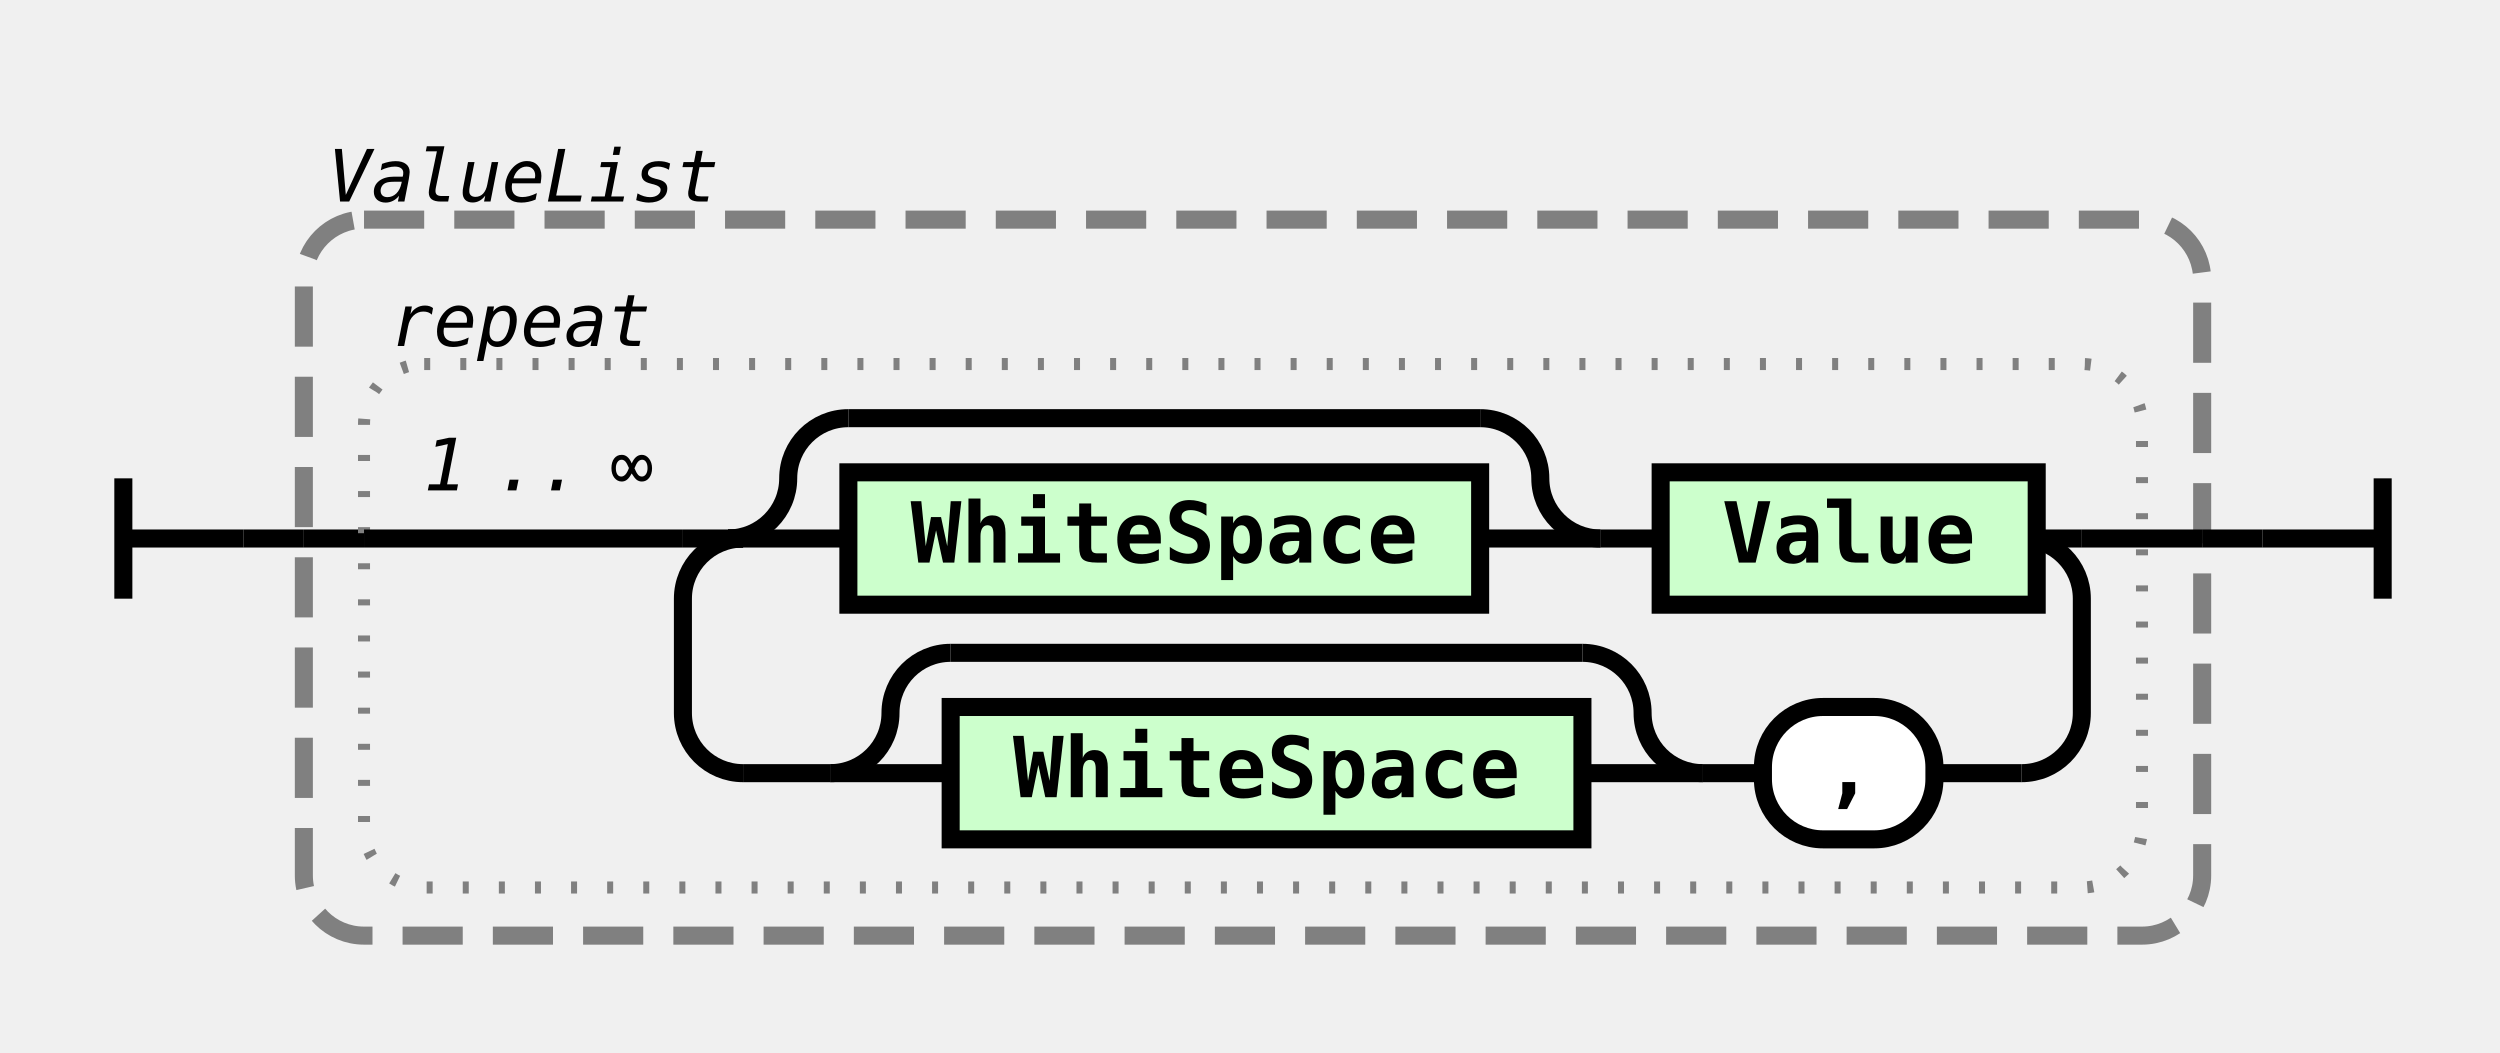
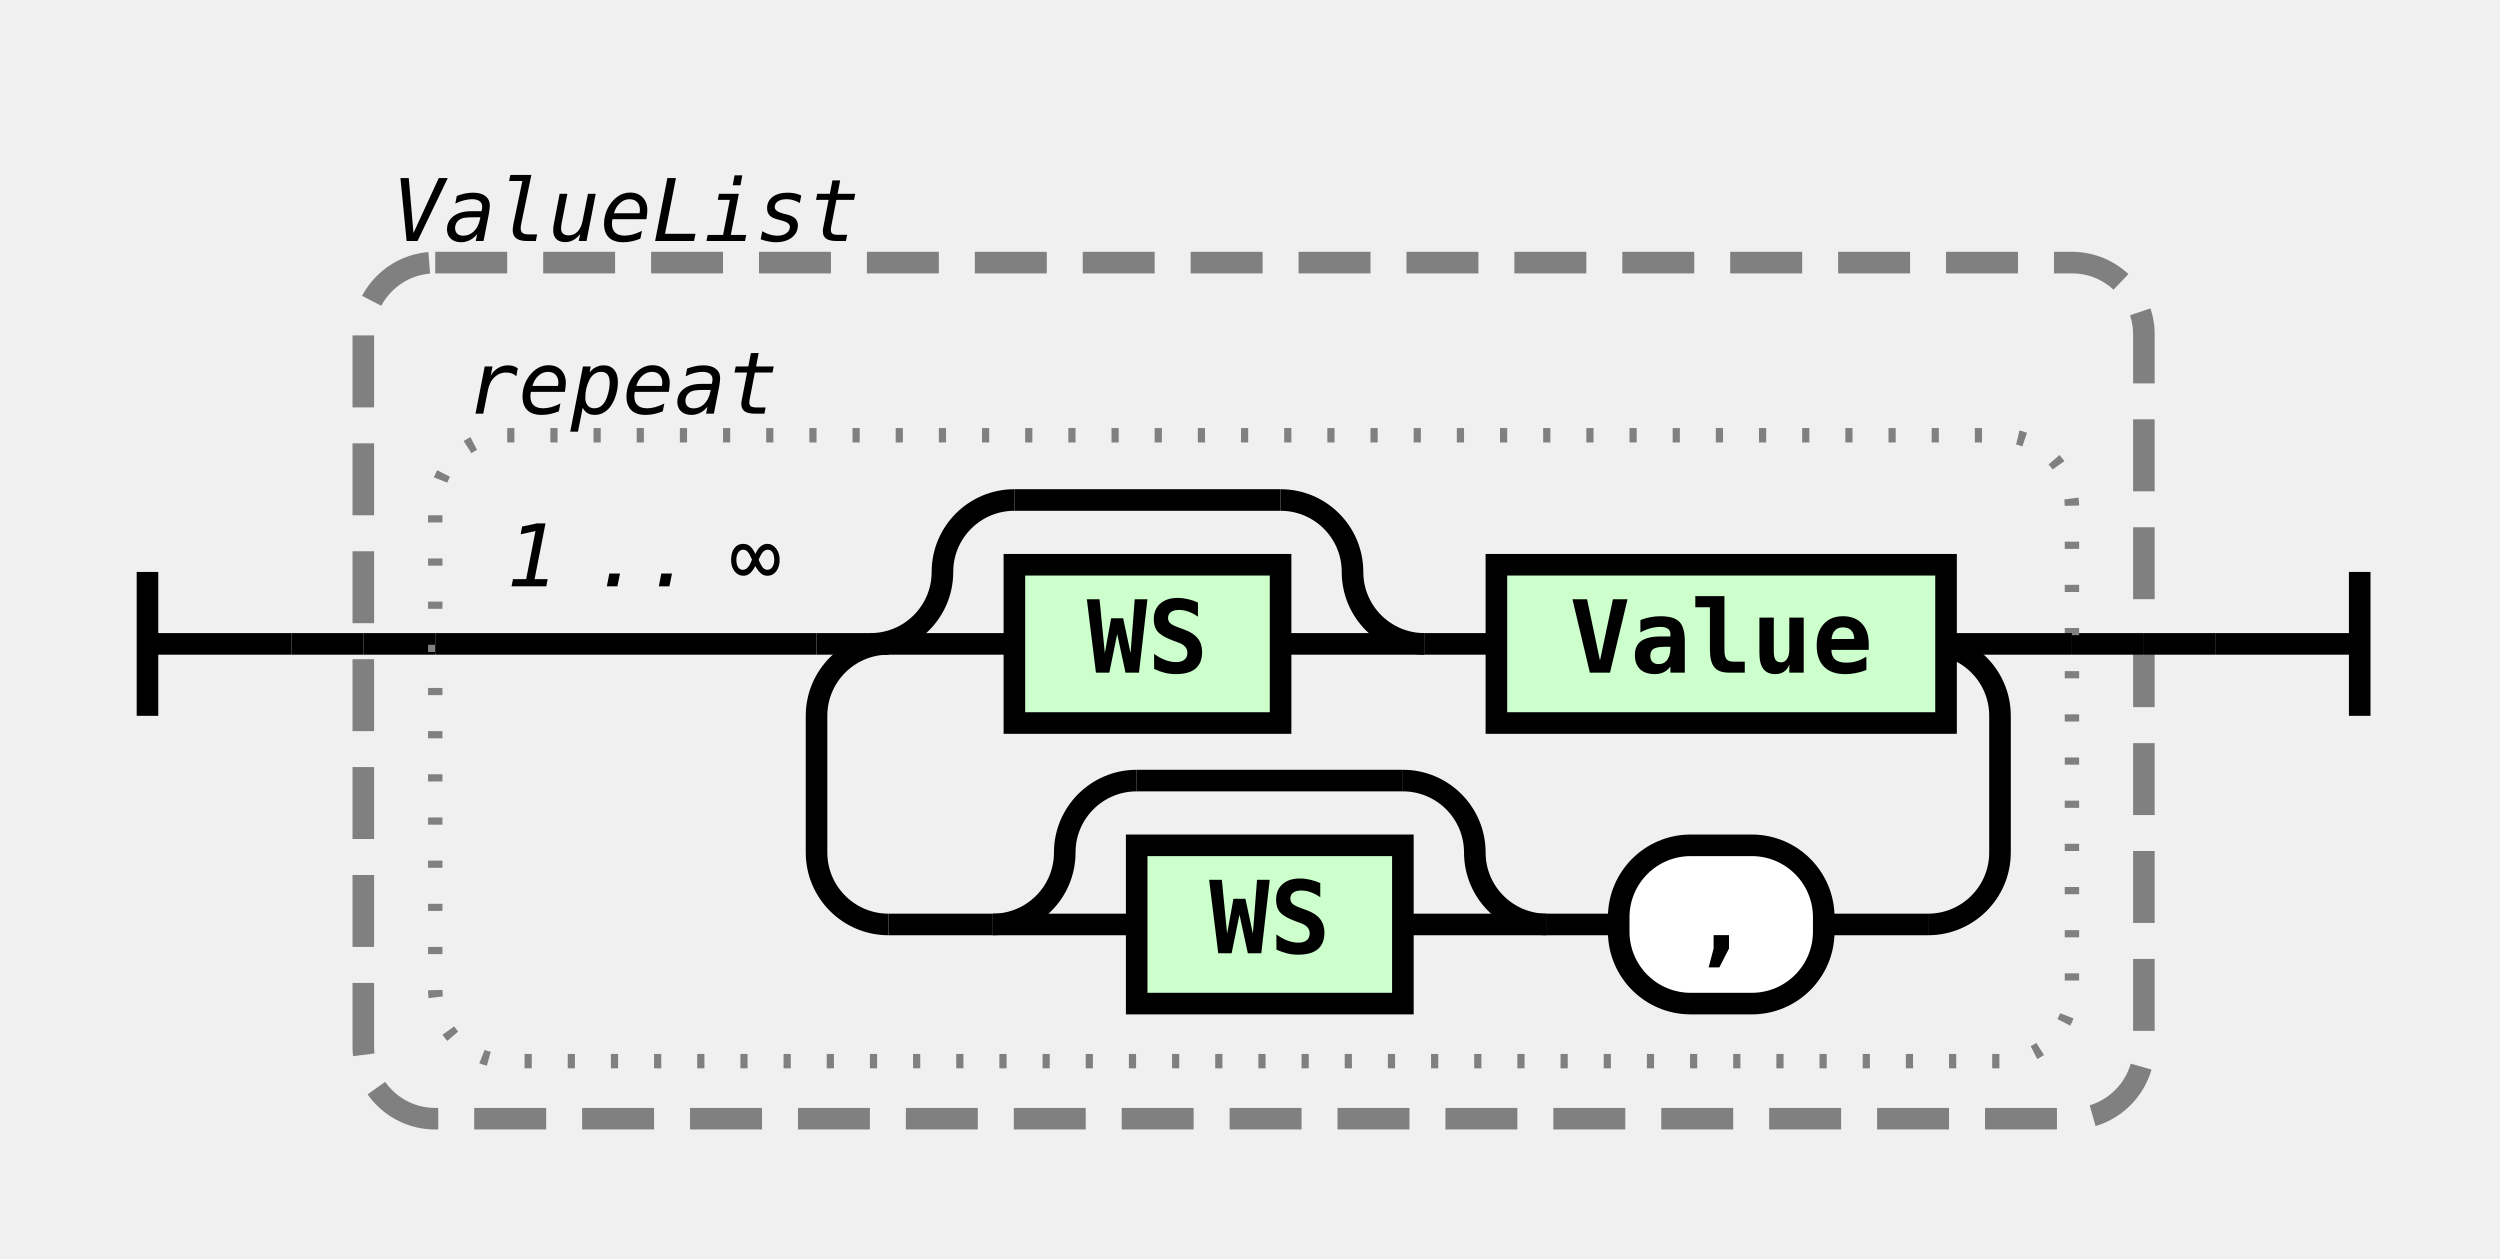
- <svg xmlns="http://www.w3.org/2000/svg" class="railroad-diagram" width="415.5" height="175" viewBox="0 0 415.5 175">
+ <svg xmlns="http://www.w3.org/2000/svg" class="railroad-diagram" width="347.5" height="175" viewBox="0 0 347.5 175">
  <g transform="translate(.5 .5)">
    <g class="Start">
      <path d="M20 79v20m0 -10h20" />
    </g>
    <path d="M40 89h10" />
    <g class="Group rule">
      <path d="M50 89h0" />
-       <path d="M365.5 89h0" />
-       <rect x="50" y="36" width="315.5" height="119" rx="10" ry="10" class="group-box" />
+       <path d="M297.5 89h0" />
+       <rect x="50" y="36" width="247.5" height="119" rx="10" ry="10" class="group-box" />
      <g class="Group repeat-box">
        <path d="M50 89h10" />
-         <path d="M355.5 89h10" />
-         <rect x="60" y="60" width="295.5" height="87" rx="10" ry="10" class="group-box" />
+         <path d="M287.5 89h10" />
+         <rect x="60" y="60" width="227.5" height="87" rx="10" ry="10" class="group-box" />
        <g class="OneOrMore">
          <path d="M60 89h53" />
-           <path d="M345.5 89h10" />
+           <path d="M277.5 89h10" />
          <g class="comment">
            <text x="73.5" y="81" class="comment">1</text>
          </g>
          <g class="comment range">
            <text x="89" y="81" class="comment">..</text>
          </g>
          <g class="comment">
            <text x="104.5" y="81" class="comment">∞</text>
          </g>
          <path d="M123 89a10 10 0 0 0 -10 10v19a10 10 0 0 0 10 10" />
          <g class="Sequence">
            <path d="M123 128h14.5" />
-             <path d="M321 128h14.5" />
+             <path d="M253 128h14.5" />
            <g class="Choice">
              <path d="M137.5 128h0" />
-               <path d="M282.5 128h0" />
+               <path d="M214.5 128h0" />
              <path d="M137.5 128a10 10 0 0 0 10 -10v0a10 10 0 0 1 10 -10" />
              <g class="Skip">
-                 <path d="M157.5 108h105" />
+                 <path d="M157.5 108h37" />
              </g>
-               <path d="M262.5 108a10 10 0 0 1 10 10v0a10 10 0 0 0 10 10" />
+               <path d="M194.5 108a10 10 0 0 1 10 10v0a10 10 0 0 0 10 10" />
              <path d="M137.5 128h20" />
              <g class="non-terminal rule-ref">
                <path d="M157.5 128h0" />
-                 <path d="M262.5 128h0" />
-                 <rect x="157.5" y="117" width="105" height="22" />
-                 <text x="210" y="132">WhiteSpace</text>
+                 <path d="M194.5 128h0" />
+                 <rect x="157.5" y="117" width="37" height="22" />
+                 <text x="176" y="132">WS</text>
              </g>
-               <path d="M262.5 128h20" />
+               <path d="M194.5 128h20" />
            </g>
-             <path d="M282.5 128h10" />
+             <path d="M214.5 128h10" />
            <g class="terminal literal">
-               <path d="M292.5 128h0" />
-               <path d="M321 128h0" />
-               <rect x="292.5" y="117" width="28.5" height="22" rx="10" ry="10" />
-               <text x="306.75" y="132">,</text>
+               <path d="M224.5 128h0" />
+               <path d="M253 128h0" />
+               <rect x="224.5" y="117" width="28.5" height="22" rx="10" ry="10" />
+               <text x="238.75" y="132">,</text>
            </g>
          </g>
-           <path d="M335.5 128a10 10 0 0 0 10 -10v-19a10 10 0 0 0 -10 -10" />
+           <path d="M267.5 128a10 10 0 0 0 10 -10v-19a10 10 0 0 0 -10 -10" />
          <path d="M113 89h10" />
-           <path d="M335.5 89h10" />
+           <path d="M267.5 89h10" />
          <g class="Sequence">
            <path d="M123 89h-2.5" />
-             <path d="M338 89h-2.5" />
+             <path d="M270 89h-2.5" />
            <g class="Choice">
              <path d="M120.5 89h0" />
-               <path d="M265.5 89h0" />
+               <path d="M197.5 89h0" />
              <path d="M120.5 89a10 10 0 0 0 10 -10v0a10 10 0 0 1 10 -10" />
              <g class="Skip">
-                 <path d="M140.5 69h105" />
+                 <path d="M140.5 69h37" />
              </g>
-               <path d="M245.5 69a10 10 0 0 1 10 10v0a10 10 0 0 0 10 10" />
+               <path d="M177.5 69a10 10 0 0 1 10 10v0a10 10 0 0 0 10 10" />
              <path d="M120.5 89h20" />
              <g class="non-terminal rule-ref">
                <path d="M140.5 89h0" />
-                 <path d="M245.5 89h0" />
-                 <rect x="140.5" y="78" width="105" height="22" />
-                 <text x="193" y="93">WhiteSpace</text>
+                 <path d="M177.5 89h0" />
+                 <rect x="140.5" y="78" width="37" height="22" />
+                 <text x="159" y="93">WS</text>
              </g>
-               <path d="M245.5 89h20" />
+               <path d="M177.5 89h20" />
            </g>
-             <path d="M265.5 89h10" />
+             <path d="M197.5 89h10" />
            <g class="non-terminal rule-ref">
-               <path d="M275.5 89h0" />
-               <path d="M338 89h0" />
-               <rect x="275.5" y="78" width="62.5" height="22" />
-               <text x="306.75" y="93">Value</text>
+               <path d="M207.5 89h0" />
+               <path d="M270 89h0" />
+               <rect x="207.5" y="78" width="62.5" height="22" />
+               <text x="238.75" y="93">Value</text>
            </g>
          </g>
        </g>
        <g class="comment">
          <path d="M60 52h0" />
          <path d="M112 52h0" />
          <text x="86" y="57" class="comment">repeat</text>
        </g>
      </g>
      <g class="comment">
        <path d="M50 28h0" />
        <path d="M123 28h0" />
        <text x="86.5" y="33" class="comment">ValueList</text>
      </g>
    </g>
-     <path d="M365.5 89h10" />
-     <path class="End" d="M 375.5 89 h 20 m 0 -10 v 20" />
+     <path d="M297.5 89h10" />
+     <path class="End" d="M 307.5 89 h 20 m 0 -10 v 20" />
  </g>
  <style>  svg {
    background-color: hsl(30,20%,95%);
  }
  path {
    stroke-width: 3;
    stroke: black;
    fill: rgba(0,0,0,0);
  }
  text {
    font: bold 14px monospace;
    text-anchor: middle;
    white-space: pre;
  }
  text.diagram-text {
    font-size: 12px;
  }
  text.diagram-arrow {
    font-size: 16px;
  }
  text.label {
    text-anchor: start;
  }
  text.comment {
    font: italic 12px monospace;
  }
  g.non-terminal text {
    /*font-style: italic;*/
  }
  rect {
    stroke-width: 3;
    stroke: black;
    fill: hsl(120,100%,90%);
  }
  rect.group-box {
    stroke: gray;
    stroke-dasharray: 10 5;
    fill: none;
  }
  g.literal rect {
    fill: #fff;
  }
  path.diagram-text {
    stroke-width: 3;
    stroke: black;
    fill: white;
    cursor: help;
  }
  .decision path {
    fill: #ccc;
  }
  g.diagram-text:hover path.diagram-text {
    fill: #eee;
  }
  text.repeat-text {
    font: italic 12px monospace;
    text-anchor: end;
  }
  .repeat-box &gt; rect.group-box {
    stroke: gray;
    stroke-width: 2;
    stroke-dasharray: 1 5;
    fill: none;
  }
  .delimiter &gt; rect.group-box {
    stroke: gray;
    stroke-width: 2;
    stroke-dasharray: 1 5;
    fill: none;
  }

</style>
</svg>
